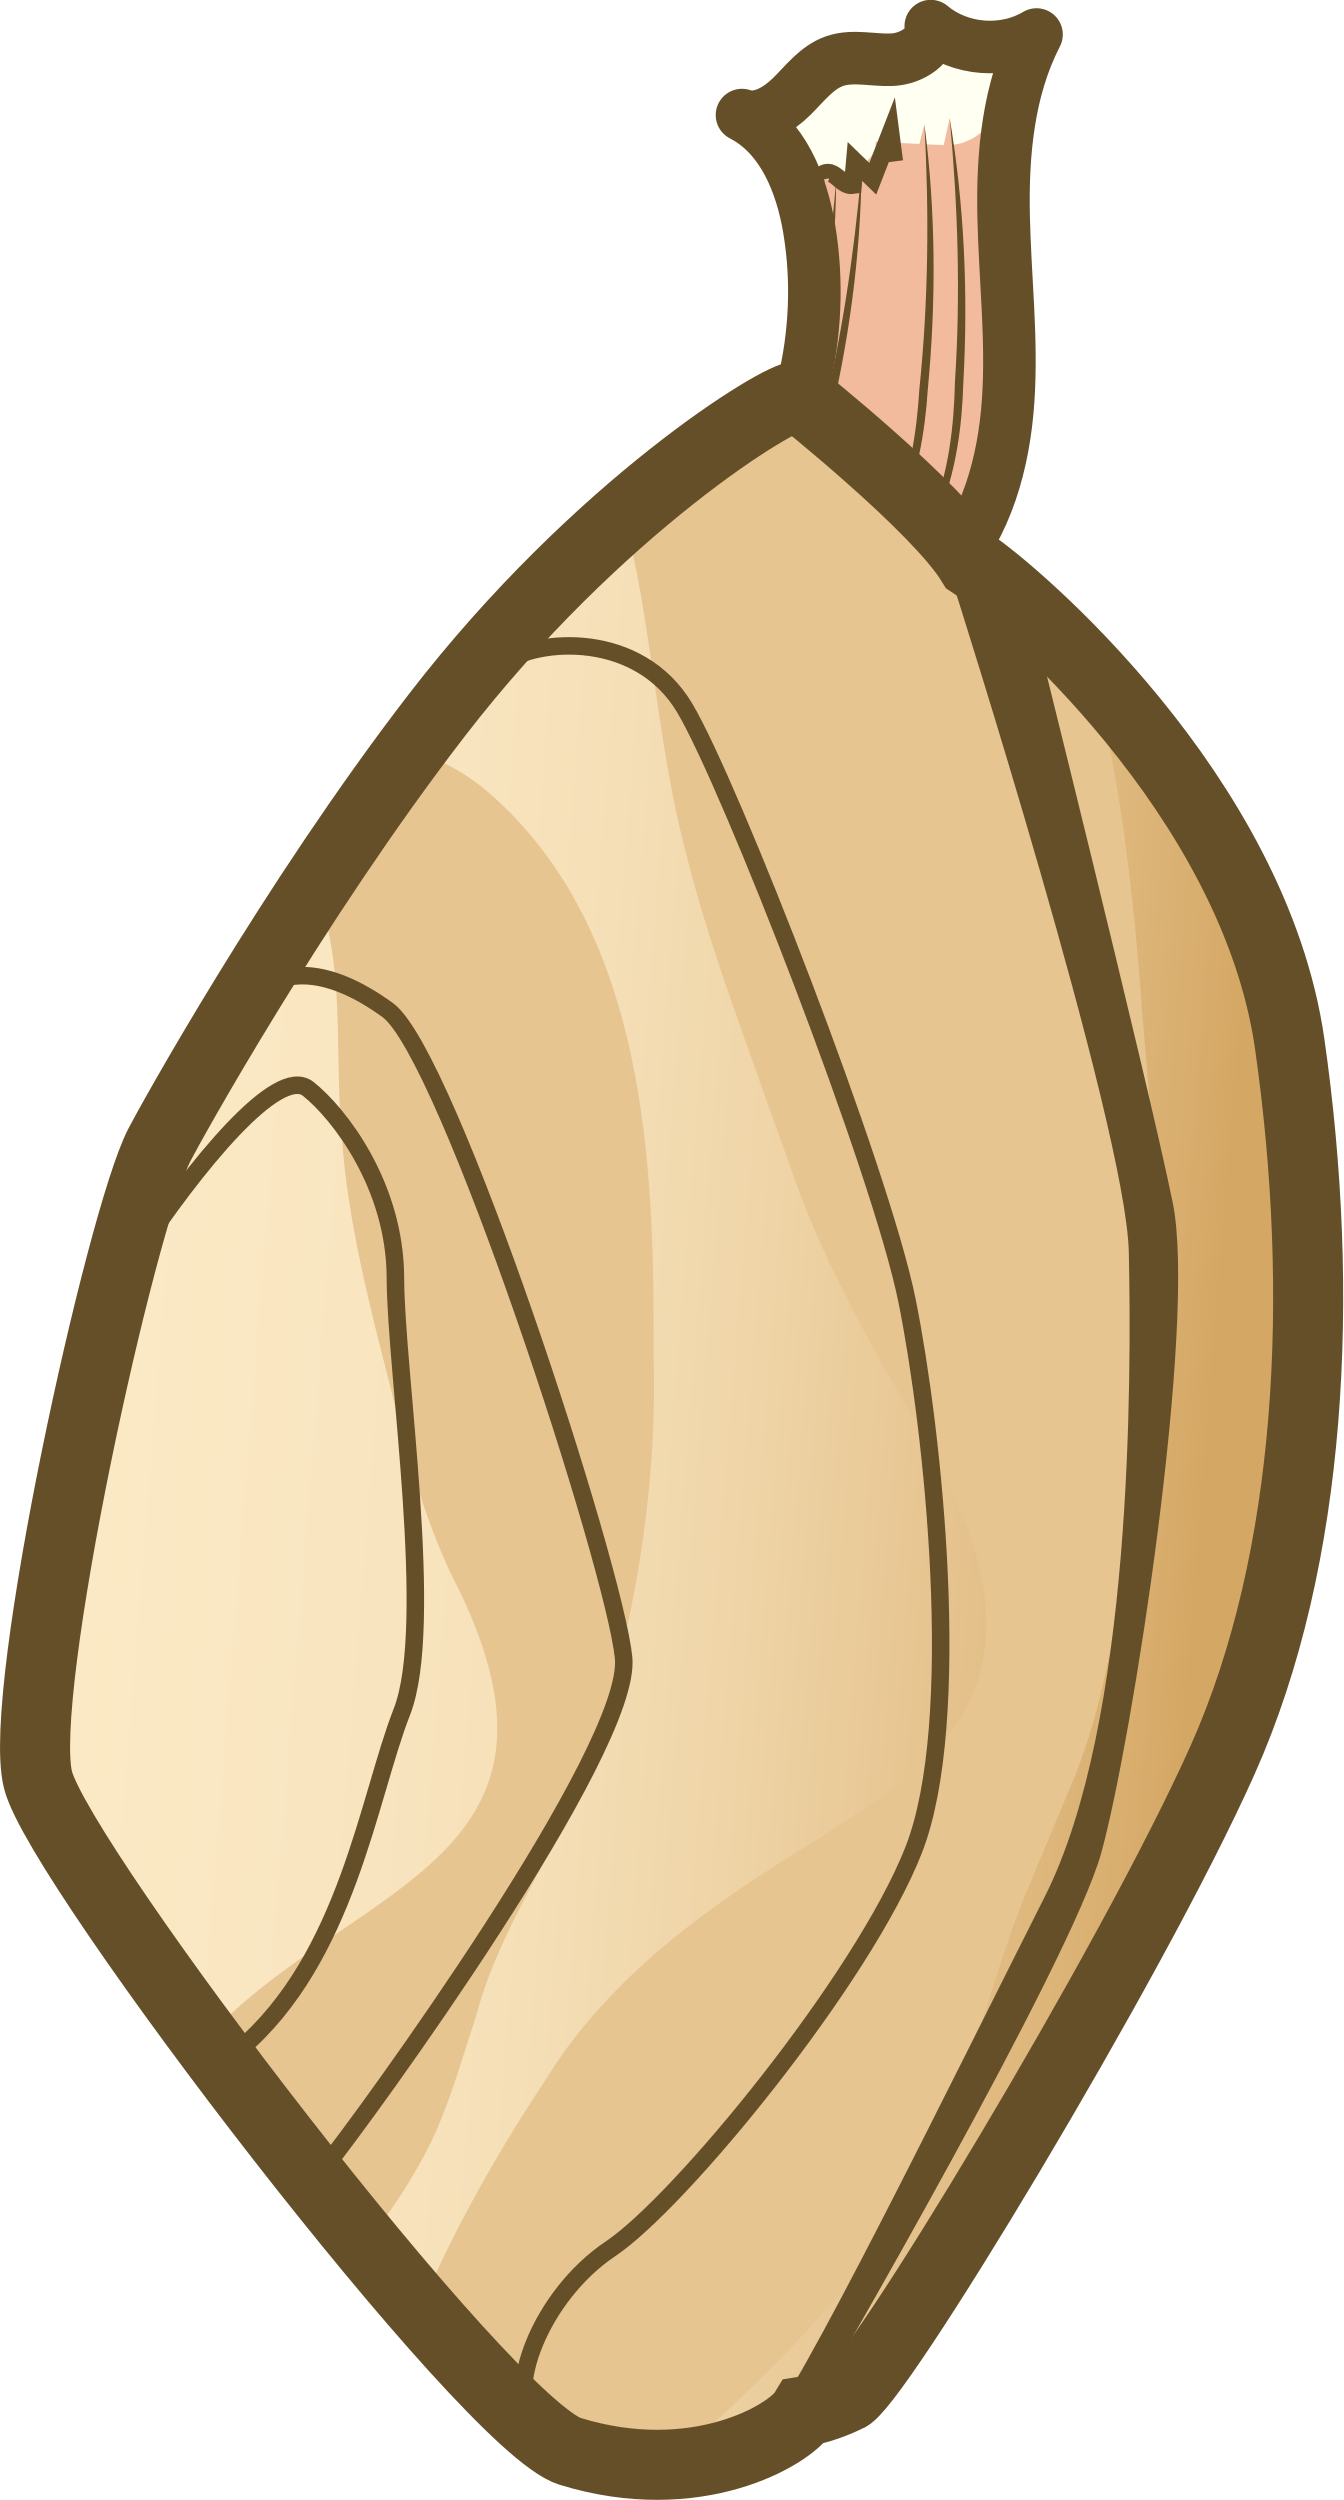
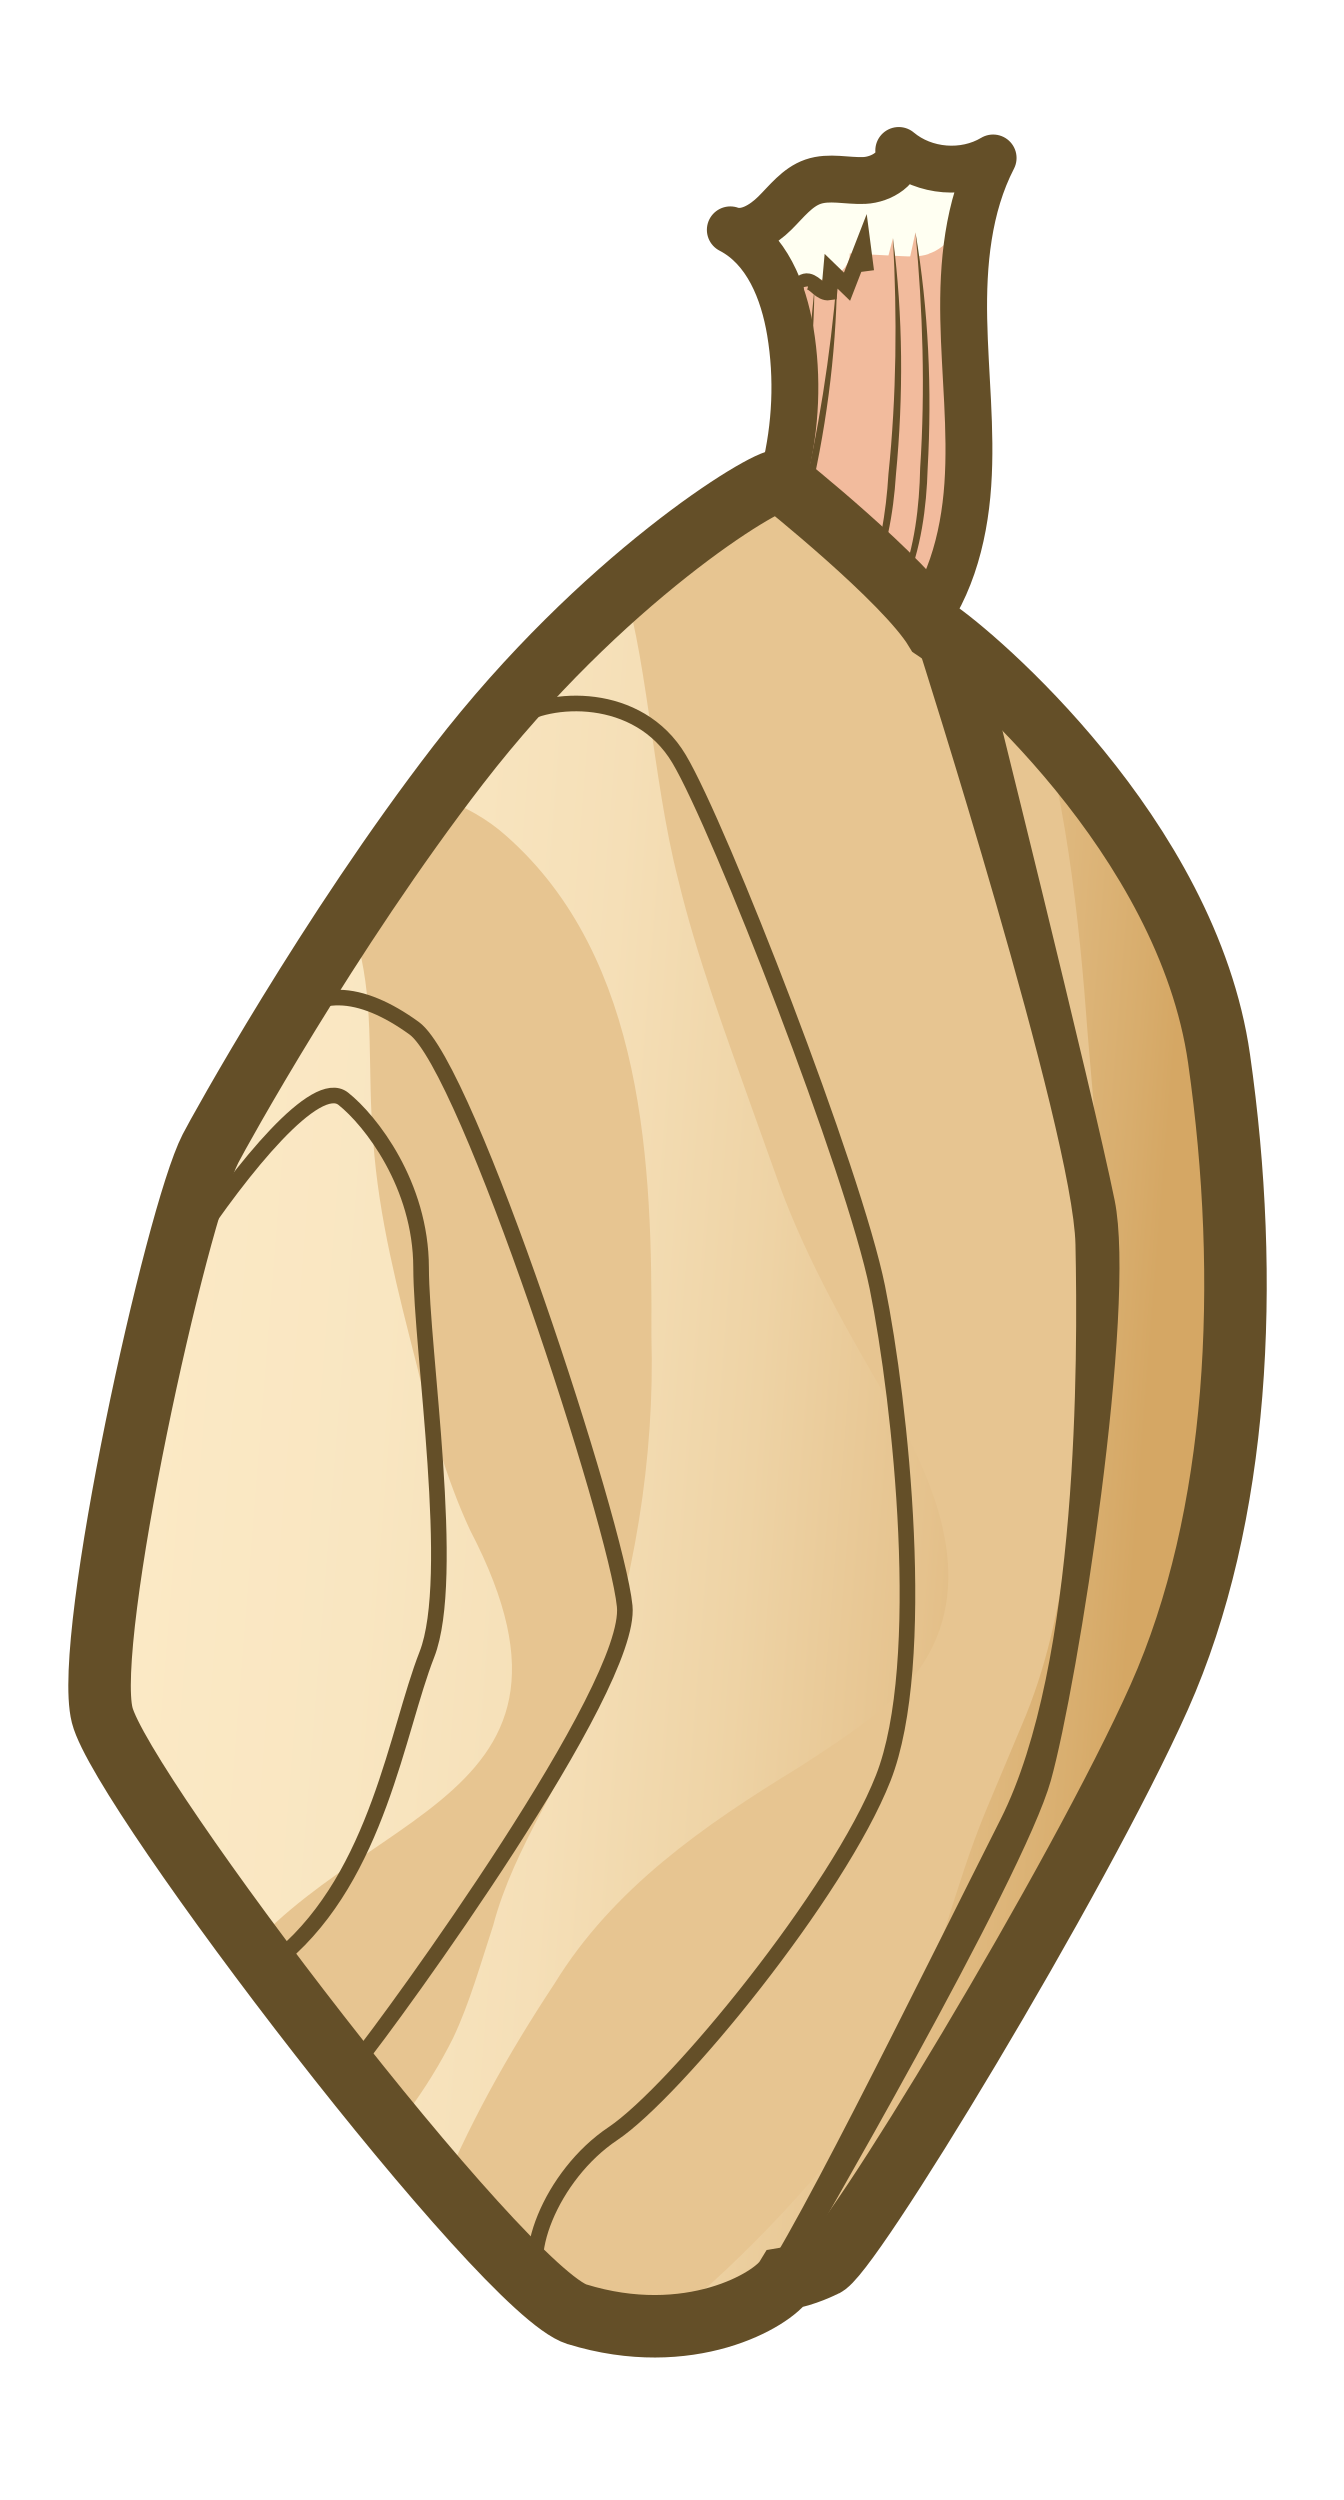
- <svg xmlns="http://www.w3.org/2000/svg" id="Layer_2" data-name="Layer 2" viewBox="0 0 76.71 142.76">
+ <svg xmlns="http://www.w3.org/2000/svg" id="Layer_1" data-name="Layer 1" viewBox="0 0 86 160">
  <defs>
    <clipPath id="clippath">
-       <path d="m53.97,32.63c2.38-2.61,3.36-6.23,3.6-9.75s-.19-7.06-.26-10.59.26-7.18,1.88-10.32c-1.85,1.11-4.39.91-6.04-.48.18,1.09-1.1,1.87-2.2,1.92s-2.25-.28-3.29.08c-1.01.35-1.69,1.27-2.45,2.02s-1.84,1.41-2.84,1.06c2.33,1.2,3.41,3.93,3.84,6.51.99,5.95-.56,12.27-4.17,17.1" fill="#f2bb9d" stroke="#644f28" stroke-linejoin="round" stroke-width="3" />
+       <path d="m58.34,40.77c2.38-2.61,3.36-6.23,3.6-9.75s-.19-7.06-.26-10.59.26-7.18,1.88-10.32c-1.85,1.11-4.39.91-6.04-.48.18,1.09-1.1,1.87-2.2,1.92s-2.25-.28-3.29.08c-1.01.35-1.69,1.27-2.45,2.02s-1.84,1.41-2.84,1.06c2.33,1.2,3.41,3.93,3.84,6.51.99,5.95-.56,12.27-4.17,17.1" fill="#f2bb9d" stroke="#644f28" stroke-linejoin="round" stroke-width="3" />
    </clipPath>
-     <linearGradient id="linear-gradient" x1="-784.16" y1="-1471.33" x2="-815.06" y2="-1527.12" gradientTransform="translate(1728.47 243.57) rotate(-56.45)" gradientUnits="userSpaceOnUse">
+     <linearGradient id="linear-gradient" x1="-779.79" y1="-1463.2" x2="-810.69" y2="-1518.98" gradientTransform="translate(1723.64 250.85) rotate(-56.45)" gradientUnits="userSpaceOnUse">
      <stop offset="0" stop-color="#d5a764" />
      <stop offset=".04" stop-color="#d8ad6d" />
      <stop offset=".21" stop-color="#e5c28d" />
      <stop offset=".39" stop-color="#eed3a5" />
      <stop offset=".57" stop-color="#f5dfb7" />
      <stop offset=".77" stop-color="#f9e6c1" />
      <stop offset="1" stop-color="#fbe9c5" />
    </linearGradient>
    <clipPath id="clippath-1">
-       <path d="m32.57,139.99c-4.77-1.48-29.16-33.45-30.4-38.35s4.72-31.95,6.93-36.26c.53-1.04,7.58-13.82,15.86-24.56,9.17-11.89,19.64-18.3,20.62-18.2,0,0,7.97,6.35,9.91,9.55,2.44,1.62,16.13,13.22,18.16,27.46,2.03,14.24,1.31,29.33-3.83,40.86s-20.09,36.22-21.47,36.4c0,0-1.19.61-2.43.81-.83,1.36-6.18,4.5-13.37,2.28Z" fill="url(#linear-gradient)" stroke="#644f28" stroke-miterlimit="10" stroke-width="4" />
+       <path d="m36.94,148.12c-4.77-1.48-29.16-33.45-30.4-38.35s4.72-31.95,6.93-36.26c.53-1.04,7.58-13.82,15.86-24.56,9.17-11.89,19.64-18.3,20.62-18.2,0,0,7.97,6.35,9.91,9.55,2.44,1.62,16.13,13.22,18.16,27.46,2.03,14.24,1.31,29.33-3.83,40.86s-20.09,36.22-21.47,36.4c0,0-1.19.61-2.43.81-.83,1.36-6.18,4.5-13.37,2.28Z" fill="url(#linear-gradient)" stroke="#644f28" stroke-miterlimit="10" stroke-width="4" />
    </clipPath>
  </defs>
-   <g id="Layer_1-2" data-name="Layer 1">
+   <g>
    <g>
-       <g>
+       <path d="m58.34,40.77c2.38-2.61,3.36-6.23,3.6-9.75s-.19-7.06-.26-10.59.26-7.18,1.88-10.32c-1.85,1.11-4.39.91-6.04-.48.18,1.09-1.1,1.87-2.2,1.92s-2.25-.28-3.29.08c-1.01.35-1.69,1.27-2.45,2.02s-1.84,1.41-2.84,1.06c2.33,1.2,3.41,3.93,3.84,6.51.99,5.95-.56,12.27-4.17,17.1" fill="#f2bb9d" />
+       <g clip-path="url(#clippath)">
+         <path d="m59.42,16.26c-.57.19-1.18.16-1.78.13-1.09-.06-2.18-.11-3.26-.17.03.65-.47,1.22-1.07,1.48s-1.26.26-1.91.26c-2.38,0-5.08-.14-6.6-1.97-1.3-1.56-1.23-3.96-.21-5.73,1.01-1.76,2.79-2.97,4.65-3.78,4.41-1.92,9.64-1.88,14.02.11.85.38,1.68.85,2.29,1.55,1.5,1.73.63,3.79-1.26,4.61-.83.36-1.51.58-2.21,1.2-.87.79-1.47,1.9-2.64,2.29Z" fill="#fffff2" stroke-width="0" />
        <g>
-           <path d="m53.97,32.63c2.38-2.61,3.36-6.23,3.6-9.75s-.19-7.06-.26-10.59.26-7.18,1.88-10.32c-1.85,1.11-4.39.91-6.04-.48.18,1.09-1.1,1.87-2.2,1.92s-2.25-.28-3.29.08c-1.01.35-1.69,1.27-2.45,2.02s-1.84,1.41-2.84,1.06c2.33,1.2,3.41,3.93,3.84,6.51.99,5.95-.56,12.27-4.17,17.1" fill="#f2bb9d" />
-           <g clip-path="url(#clippath)">
-             <path d="m55.05,8.13c-.57.19-1.18.16-1.78.13-1.09-.06-2.18-.11-3.26-.17.03.65-.47,1.22-1.07,1.48s-1.26.26-1.91.26c-2.38,0-5.08-.14-6.6-1.97-1.3-1.56-1.23-3.96-.21-5.73,1.01-1.76,2.79-2.97,4.65-3.78,4.41-1.92,9.64-1.88,14.02.11.85.38,1.68.85,2.29,1.55,1.5,1.73.63,3.79-1.26,4.61-.83.36-1.51.58-2.21,1.2-.87.79-1.47,1.9-2.64,2.29Z" fill="#fffff2" stroke-width="0" />
-             <g>
-               <path d="m54.23,6.74c.72,5.46.87,10.99.45,16.44-.16,2.12-.42,4.26-1.23,6.15-1.04,2.42-2.98,4.28-5.26,5.03" fill="#f2bb9d" stroke-width="0" />
-               <path d="m54.23,6.74c.84,4.99,1.06,10.07.78,15.12-.14,4.93-1.42,10.93-6.82,12.51,5.13-1.9,6.24-7.67,6.34-12.54.33-5.03.17-10.07-.3-15.09h0Z" fill="#644f28" stroke-width="0" />
-             </g>
-             <g>
-               <path d="m52.79,7.11c.51,5.48.44,11.02-.19,16.45-.25,2.11-.59,4.25-1.47,6.1-1.13,2.38-3.15,4.16-5.45,4.83" fill="#f2bb9d" stroke-width="0" />
-               <path d="m52.79,7.11c.65,5.02.67,10.11.19,15.14-.31,4.89-1.87,10.9-7.3,12.24,5.2-1.7,6.53-7.42,6.82-12.28.52-5.01.56-10.06.29-15.09h0Z" fill="#644f28" stroke-width="0" />
-             </g>
-             <g>
-               <path d="m46.96,9.41c.51,5.48.44,11.02-.19,16.45-.25,2.11-.59,4.25-1.47,6.1-1.13,2.38-3.15,4.16-5.45,4.83" fill="#f2bb9d" stroke-width="0" />
-               <path d="m46.96,9.41c.65,5.02.67,10.11.19,15.14-.31,4.89-1.87,10.9-7.3,12.24,5.2-1.7,6.53-7.42,6.82-12.28.52-5.01.56-10.06.29-15.09h0Z" fill="#644f28" stroke-width="0" />
-             </g>
-             <g>
-               <path d="m49.2,9.76c-.27,5.36-1.09,10.7-2.45,15.85-.53,2-1.15,4.02-2.26,5.69-1.42,2.14-3.61,3.59-5.92,3.91" fill="#f2bb9d" stroke-width="0" />
-               <path d="m49.2,9.76c-.06,4.93-.74,9.85-1.9,14.64-.97,4.68-3.3,10.27-8.73,10.81,5.26-.92,7.32-6.27,8.27-10.92,1.19-4.77,1.92-9.63,2.35-14.53h0Z" fill="#644f28" stroke-width="0" />
-             </g>
-             <g>
-               <path d="m47.75,10.47c-.27,5.36-1.09,10.7-2.45,15.85-.53,2-1.15,4.02-2.26,5.69-1.42,2.14-3.61,3.59-5.92,3.91" fill="#f2bb9d" stroke-width="0" />
-               <path d="m47.75,10.47c-.07,4.93-.74,9.85-1.9,14.64-.97,4.68-3.3,10.27-8.73,10.81,5.26-.92,7.32-6.27,8.27-10.92,1.19-4.77,1.92-9.63,2.35-14.53h0Z" fill="#644f28" stroke-width="0" />
-             </g>
-           </g>
-           <path d="m53.97,32.63c2.38-2.61,3.36-6.23,3.6-9.75s-.19-7.06-.26-10.59.26-7.18,1.88-10.32c-1.85,1.11-4.39.91-6.04-.48.18,1.09-1.1,1.87-2.2,1.92s-2.25-.28-3.29.08c-1.01.35-1.69,1.27-2.45,2.02s-1.84,1.41-2.84,1.06c2.33,1.2,3.41,3.93,3.84,6.51.99,5.95-.56,12.27-4.17,17.1" fill="none" stroke="#644f28" stroke-linejoin="round" stroke-width="3" />
+           <path d="m58.59,14.87c.72,5.46.87,10.99.45,16.44-.16,2.12-.42,4.26-1.23,6.15-1.04,2.42-2.98,4.28-5.26,5.03" fill="#f2bb9d" stroke-width="0" />
+           <path d="m58.59,14.87c.84,4.99,1.06,10.07.78,15.12-.14,4.93-1.42,10.93-6.82,12.51,5.13-1.9,6.24-7.67,6.34-12.54.33-5.03.17-10.07-.3-15.09h0Z" fill="#644f28" stroke-width="0" />
        </g>
-         <path d="m51.06,9.22l-.21-1.62c-.34.87-.67,1.74-1.01,2.61-.34-.33-.68-.66-1.02-.99-.04.45-.08.9-.12,1.35-.26.04-.5-.12-.7-.29s-.4-.36-.65-.41-.57.15-.52.41" fill="none" stroke="#644f28" stroke-miterlimit="10" stroke-width="1.02" />
-       </g>
-       <g>
        <g>
-           <path d="m32.57,139.99c-4.77-1.48-29.16-33.45-30.4-38.35s4.72-31.95,6.93-36.26c.53-1.04,7.58-13.82,15.86-24.56,9.17-11.89,19.64-18.3,20.62-18.2,0,0,7.97,6.35,9.91,9.55,2.44,1.62,16.13,13.22,18.16,27.46,2.03,14.24,1.31,29.33-3.83,40.86s-20.09,36.22-21.47,36.4c0,0-1.19.61-2.43.81-.83,1.36-6.18,4.5-13.37,2.28Z" fill="url(#linear-gradient)" />
-           <g clip-path="url(#clippath-1)">
-             <path d="m1.14,141.12c.68-7.87,3.88-14.83,8.06-21.28,7.29-12.36,26.14-11.57,16.52-30.03-1.55-3.33-2.56-6.99-3.41-10.54-1.21-4.74-2.45-9.48-2.79-14.34-.4-4.63.09-8.43-.94-12.51-1.11-2.65-3.66-4.91-6.85-4.49,0,0-1.06-1.2-1.06-1.2,2.99-6.43,12.66-5.58,17.34-1.38,8.93,7.86,9.37,21.21,9.31,32.04.23,7.86-1.13,15.77-3.66,23.26-1.78,5.04-5.11,9.29-6.47,14.46-.8,2.43-1.5,4.95-2.56,7.19-3.32,6.66-8.98,11.79-15.03,16.04-2.16,1.41-4.43,2.74-7.16,3.73l-1.28-.96h0Z" fill="#e7c591" stroke-width="0" />
-             <path d="m19.68,148.79c.93-11.13,5.45-20.92,11.44-29.97,3.73-6.08,9.56-10.13,15.62-13.83,3.1-2.01,5.97-3.87,7.67-6.22,3.81-5.32,1.25-11.7-1.8-17.01-2.6-4.43-5.32-9.18-7.1-14.06,0,0-1.74-4.86-1.74-4.86-1.72-4.86-3.53-9.68-4.74-14.69-1.67-6.5-2.02-14.97-3.79-19.68-.56-1.82-1.97-4.05-3.78-5.9-2.05-1.99-4.15-3.76-7.39-3.69,0,0-1.45-1.82-1.45-1.82.49-1.02,1.21-2,2.09-2.76,6.89-5.39,16.93-3.47,23.69,1.34,13.32,9.91,15.74,27.28,16.85,42.51,0,0,.44,5.15.44,5.15.41,5.39-.08,10.44-.59,15.97-.78,7.63-.97,15.81-4.08,23.02,0,0-2.25,5.36-2.25,5.36-2.1,5.01-3.2,10.48-5.49,15.28-1.46,3.18-3.45,5.96-5.72,8.52-4.61,5.27-9.76,9.91-15.76,13.72-3.1,1.92-6.35,3.73-10.26,5.03l-1.84-1.42h0Z" fill="#e7c591" stroke-width="0" />
-           </g>
-           <path d="m32.57,139.99c-4.77-1.48-29.16-33.45-30.4-38.35s4.72-31.95,6.93-36.26c.53-1.04,7.58-13.82,15.86-24.56,9.17-11.89,19.64-18.3,20.62-18.2,0,0,7.97,6.35,9.91,9.55,2.44,1.62,16.13,13.22,18.16,27.46,2.03,14.24,1.31,29.33-3.83,40.86s-20.09,36.22-21.47,36.4c0,0-1.19.61-2.43.81-.83,1.36-6.18,4.5-13.37,2.28Z" fill="none" stroke="#644f28" stroke-miterlimit="10" stroke-width="4" />
+           <path d="m57.15,15.24c.51,5.48.44,11.02-.19,16.45-.25,2.11-.59,4.25-1.47,6.1-1.13,2.38-3.15,4.16-5.45,4.83" fill="#f2bb9d" stroke-width="0" />
+           <path d="m57.15,15.24c.65,5.02.67,10.11.19,15.14-.31,4.89-1.87,10.9-7.3,12.24,5.2-1.7,6.53-7.42,6.82-12.28.52-5.01.56-10.06.29-15.09h0Z" fill="#644f28" stroke-width="0" />
        </g>
-         <path d="m54.43,33.36s9.88,30.96,10.03,38.15.22,26.84-4.79,36.78c-5.02,9.94-14.48,29.28-16.14,30.43-1.66,1.15,3.43-2.27,3.43-2.27,0,0,14.17-24.35,15.92-30.62s5.49-30.24,4.09-37.14-8.22-34.25-8.22-34.25" fill="#644f28" stroke-width="0" />
        <g>
-           <path d="m7.72,71.75c3.46-5.22,8.14-10.95,9.88-9.57s4.97,5.5,4.98,10.81,2.29,19.86.37,24.76-3.13,14.05-9.25,19.27" fill="none" stroke="#644f28" stroke-miterlimit="10" />
-           <path d="m18.42,123.91c2.44-3.02,17.71-24.04,17.19-29.25s-10.04-34.49-13.47-36.98c-3.43-2.49-6.54-2.79-8.48.12" fill="none" stroke="#644f28" stroke-miterlimit="10" />
-           <path d="m28.63,37.9c2.09-1.49,7.86-1.86,10.47,2.53,2.61,4.38,11.19,26.42,12.69,33.82s3.27,24.04.38,31.4c-2.89,7.36-13.33,20.1-17.3,22.76-3.98,2.66-6.16,8.29-4.32,10.17" fill="none" stroke="#644f28" stroke-miterlimit="10" />
+           <path d="m51.33,17.55c.51,5.48.44,11.02-.19,16.45-.25,2.11-.59,4.25-1.47,6.1-1.13,2.38-3.15,4.16-5.45,4.83" fill="#f2bb9d" stroke-width="0" />
+           <path d="m51.33,17.55c.65,5.02.67,10.11.19,15.14-.31,4.89-1.87,10.9-7.3,12.24,5.2-1.7,6.53-7.42,6.82-12.28.52-5.01.56-10.06.29-15.09h0Z" fill="#644f28" stroke-width="0" />
+         </g>
+         <g>
+           <path d="m53.57,17.89c-.27,5.36-1.09,10.7-2.45,15.85-.53,2-1.15,4.02-2.26,5.69-1.42,2.14-3.61,3.59-5.92,3.91" fill="#f2bb9d" stroke-width="0" />
+           <path d="m53.57,17.89c-.06,4.93-.74,9.85-1.9,14.64-.97,4.68-3.3,10.27-8.73,10.81,5.26-.92,7.32-6.27,8.27-10.92,1.19-4.77,1.92-9.63,2.35-14.53h0Z" fill="#644f28" stroke-width="0" />
+         </g>
+         <g>
+           <path d="m52.12,18.61c-.27,5.36-1.09,10.7-2.45,15.85-.53,2-1.15,4.02-2.26,5.69-1.42,2.14-3.61,3.59-5.92,3.91" fill="#f2bb9d" stroke-width="0" />
+           <path d="m52.12,18.61c-.07,4.93-.74,9.85-1.9,14.64-.97,4.68-3.3,10.27-8.73,10.81,5.26-.92,7.32-6.27,8.27-10.92,1.19-4.77,1.92-9.63,2.35-14.53h0Z" fill="#644f28" stroke-width="0" />
        </g>
      </g>
+       <path d="m58.34,40.77c2.38-2.61,3.36-6.23,3.6-9.75s-.19-7.06-.26-10.59.26-7.18,1.88-10.32c-1.85,1.11-4.39.91-6.04-.48.18,1.09-1.1,1.87-2.2,1.92s-2.25-.28-3.29.08c-1.01.35-1.69,1.27-2.45,2.02s-1.84,1.41-2.84,1.06c2.33,1.2,3.41,3.93,3.84,6.51.99,5.95-.56,12.27-4.17,17.1" fill="none" stroke="#644f28" stroke-linejoin="round" stroke-width="3" />
+     </g>
+     <path d="m55.43,17.36l-.21-1.62c-.34.87-.67,1.74-1.01,2.61-.34-.33-.68-.66-1.02-.99-.04.45-.08.9-.12,1.35-.26.04-.5-.12-.7-.29s-.4-.36-.65-.41-.57.15-.52.41" fill="none" stroke="#644f28" stroke-miterlimit="10" stroke-width="1.02" />
+   </g>
+   <g>
+     <g>
+       <path d="m36.94,148.12c-4.77-1.48-29.16-33.45-30.4-38.35s4.72-31.95,6.93-36.26c.53-1.04,7.58-13.82,15.86-24.56,9.17-11.89,19.64-18.3,20.62-18.2,0,0,7.97,6.35,9.91,9.55,2.44,1.62,16.13,13.22,18.16,27.46,2.03,14.24,1.31,29.33-3.83,40.86s-20.09,36.22-21.47,36.4c0,0-1.19.61-2.43.81-.83,1.36-6.18,4.5-13.37,2.28Z" fill="url(#linear-gradient)" />
+       <g clip-path="url(#clippath-1)">
+         <path d="m5.51,149.25c.68-7.87,3.88-14.83,8.06-21.28,7.29-12.36,26.14-11.57,16.52-30.03-1.55-3.33-2.56-6.99-3.41-10.54-1.21-4.74-2.45-9.48-2.79-14.34-.4-4.63.09-8.43-.94-12.51-1.11-2.65-3.66-4.91-6.85-4.49,0,0-1.06-1.2-1.06-1.2,2.99-6.43,12.66-5.58,17.34-1.38,8.93,7.86,9.37,21.21,9.31,32.04.23,7.86-1.13,15.77-3.66,23.26-1.78,5.04-5.11,9.29-6.47,14.46-.8,2.43-1.5,4.95-2.56,7.19-3.32,6.66-8.98,11.79-15.03,16.04-2.16,1.41-4.43,2.74-7.16,3.73l-1.28-.96h0Z" fill="#e7c591" stroke-width="0" />
+         <path d="m24.05,156.92c.93-11.13,5.45-20.92,11.44-29.97,3.73-6.08,9.56-10.13,15.62-13.83,3.1-2.01,5.97-3.87,7.67-6.22,3.81-5.32,1.25-11.7-1.8-17.01-2.6-4.43-5.32-9.18-7.1-14.06,0,0-1.74-4.86-1.74-4.86-1.72-4.86-3.53-9.68-4.74-14.69-1.67-6.5-2.02-14.97-3.79-19.68-.56-1.82-1.97-4.05-3.78-5.9-2.05-1.99-4.15-3.76-7.39-3.69,0,0-1.45-1.82-1.45-1.82.49-1.02,1.21-2,2.09-2.76,6.89-5.39,16.93-3.47,23.69,1.34,13.32,9.91,15.74,27.28,16.85,42.51,0,0,.44,5.15.44,5.15.41,5.39-.08,10.44-.59,15.97-.78,7.63-.97,15.81-4.08,23.02,0,0-2.25,5.36-2.25,5.36-2.1,5.01-3.2,10.48-5.49,15.28-1.46,3.18-3.45,5.96-5.72,8.52-4.61,5.27-9.76,9.91-15.76,13.72-3.1,1.92-6.35,3.73-10.26,5.03l-1.84-1.42h0Z" fill="#e7c591" stroke-width="0" />
+       </g>
+       <path d="m36.94,148.12c-4.77-1.48-29.16-33.45-30.4-38.35s4.72-31.95,6.93-36.26c.53-1.04,7.58-13.82,15.86-24.56,9.17-11.89,19.64-18.3,20.62-18.2,0,0,7.97,6.35,9.91,9.55,2.44,1.62,16.13,13.22,18.16,27.46,2.03,14.24,1.31,29.33-3.83,40.86s-20.09,36.22-21.47,36.4c0,0-1.19.61-2.43.81-.83,1.36-6.18,4.5-13.37,2.28Z" fill="none" stroke="#644f28" stroke-miterlimit="10" stroke-width="4" />
+     </g>
+     <path d="m58.8,41.5s9.88,30.96,10.03,38.15.22,26.84-4.79,36.78c-5.02,9.94-14.48,29.28-16.14,30.43-1.66,1.15,3.43-2.27,3.43-2.27,0,0,14.17-24.35,15.92-30.62s5.49-30.24,4.09-37.14-8.22-34.25-8.22-34.25" fill="#644f28" stroke-width="0" />
+     <g>
+       <path d="m12.09,79.89c3.46-5.22,8.14-10.95,9.88-9.57s4.97,5.5,4.98,10.81,2.29,19.86.37,24.76-3.13,14.05-9.25,19.27" fill="none" stroke="#644f28" stroke-miterlimit="10" />
+       <path d="m22.79,132.04c2.44-3.02,17.71-24.04,17.19-29.25s-10.04-34.49-13.47-36.98c-3.43-2.49-6.54-2.79-8.48.12" fill="none" stroke="#644f28" stroke-miterlimit="10" />
+       <path d="m32.99,46.04c2.09-1.49,7.86-1.86,10.47,2.53,2.61,4.38,11.19,26.42,12.69,33.82s3.27,24.04.38,31.4c-2.89,7.36-13.33,20.1-17.3,22.76-3.98,2.66-6.16,8.29-4.32,10.17" fill="none" stroke="#644f28" stroke-miterlimit="10" />
    </g>
  </g>
</svg>
